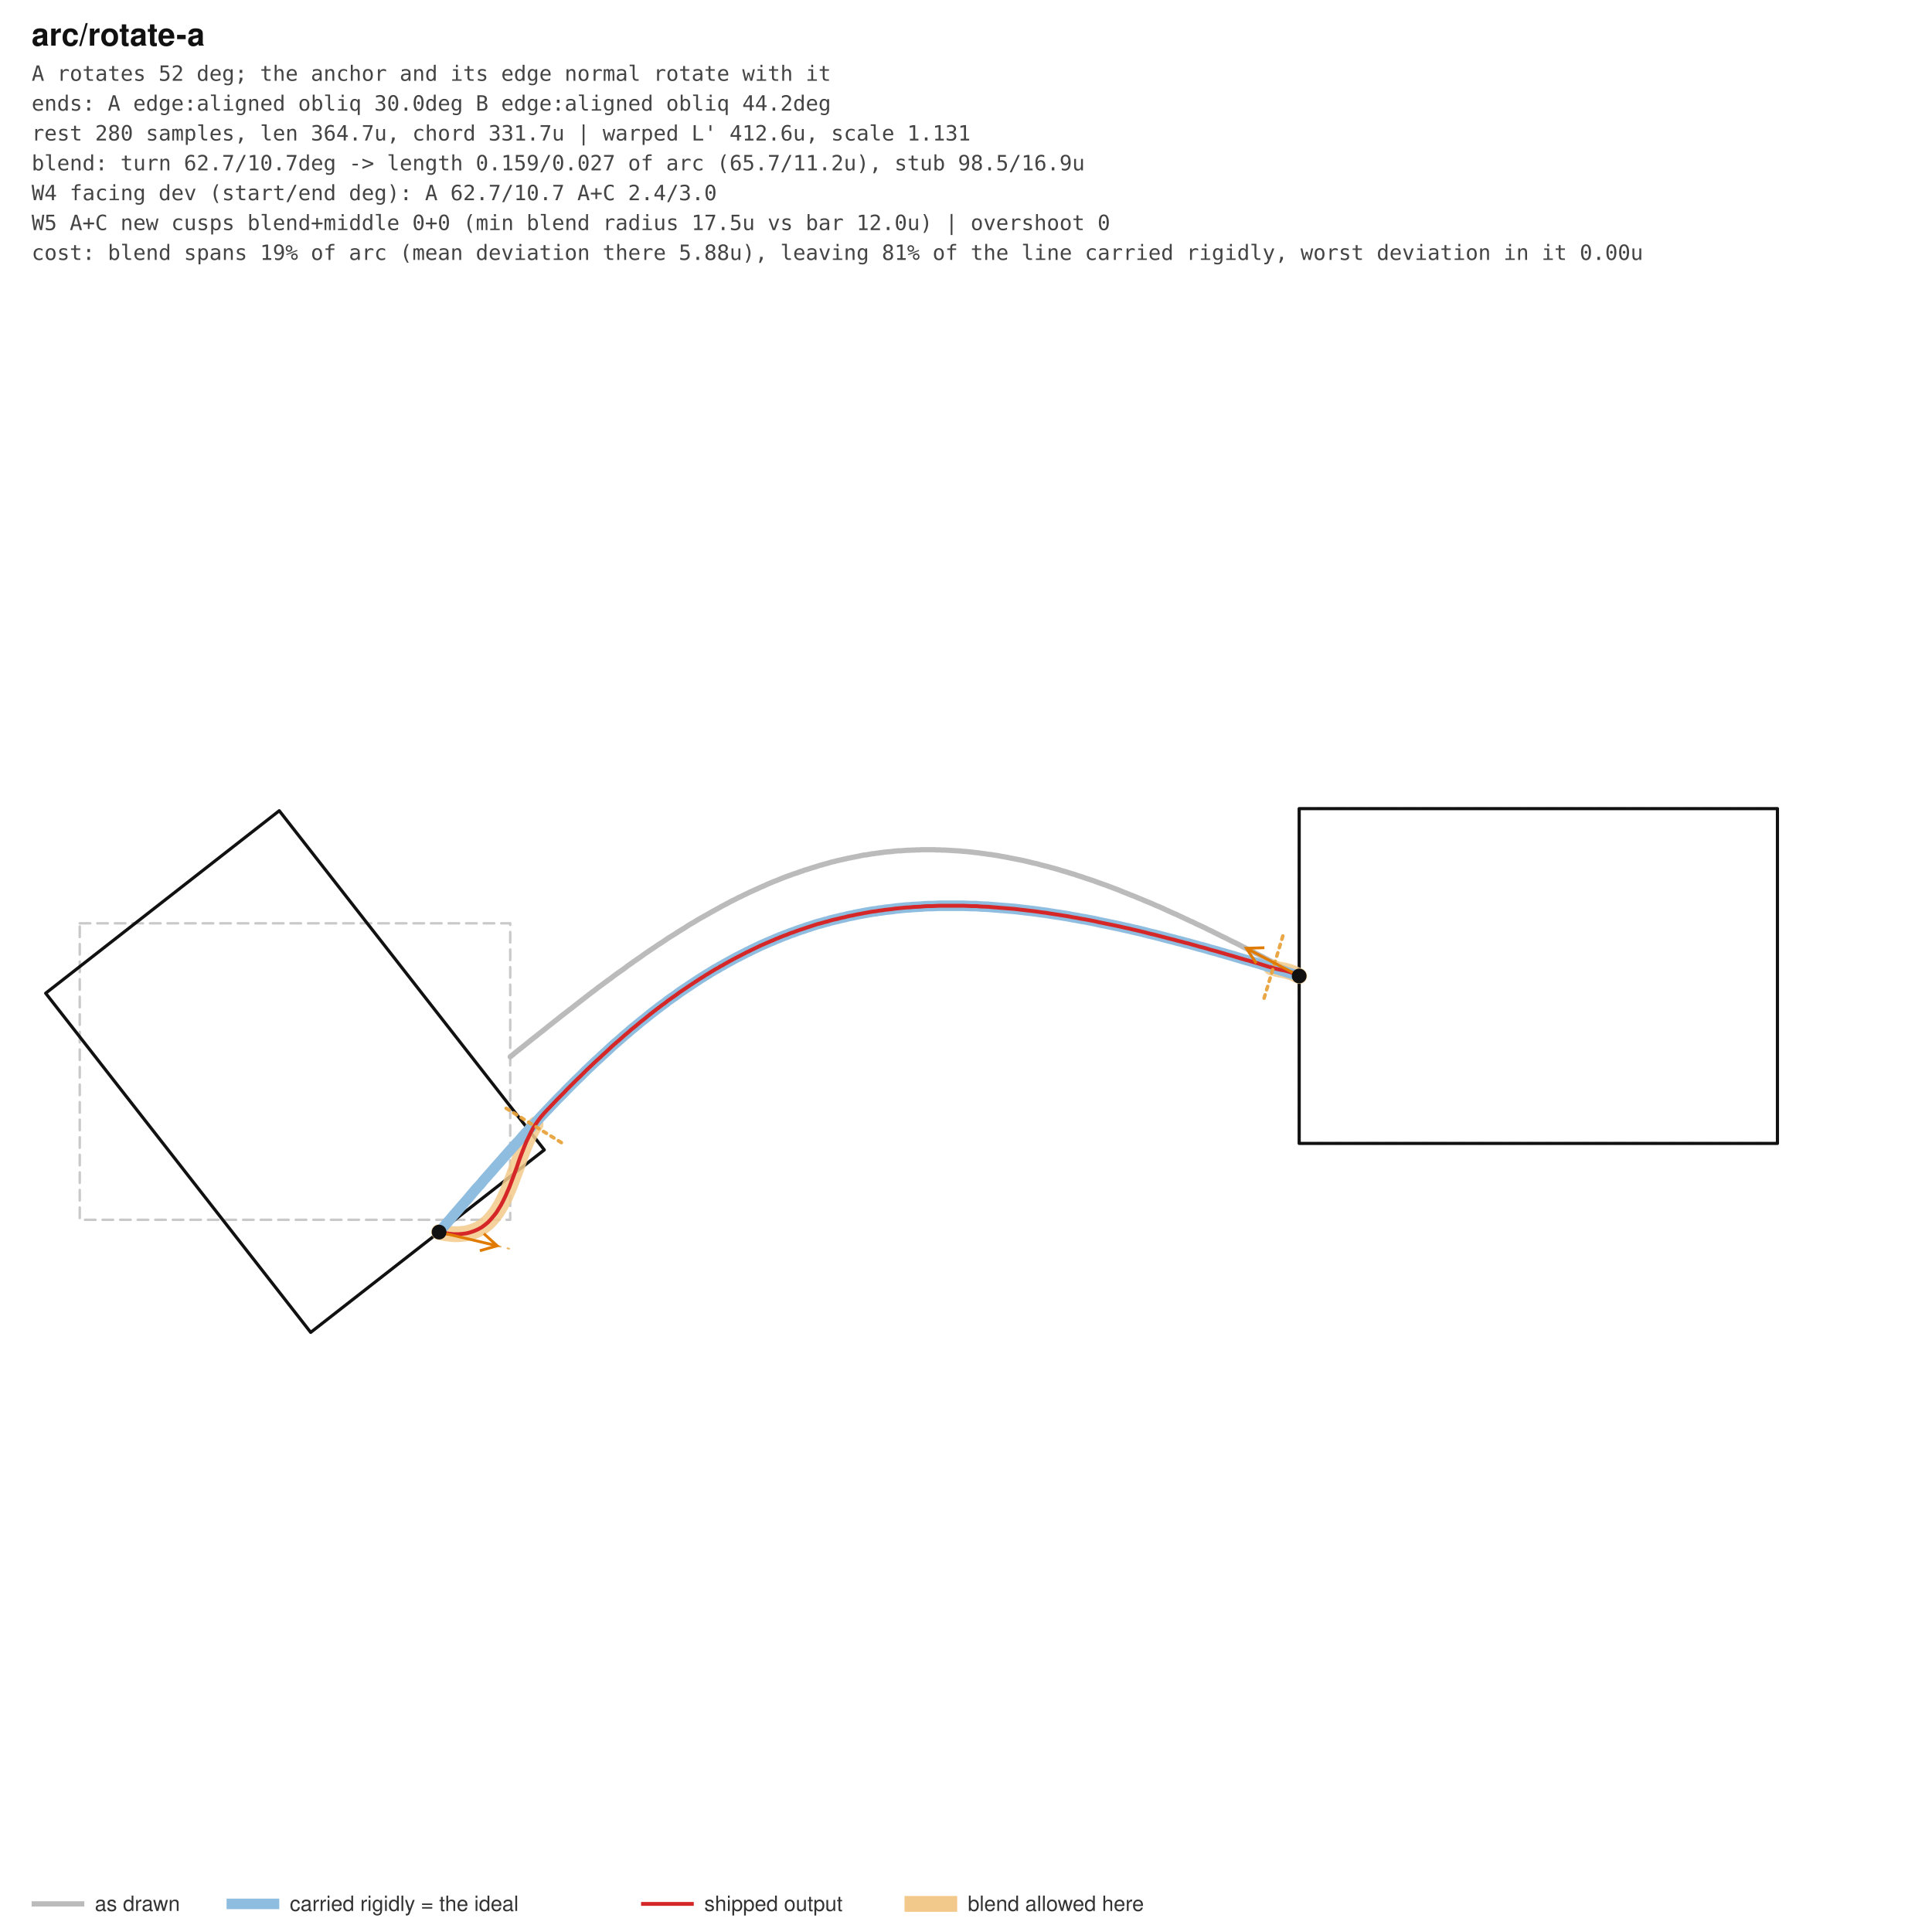
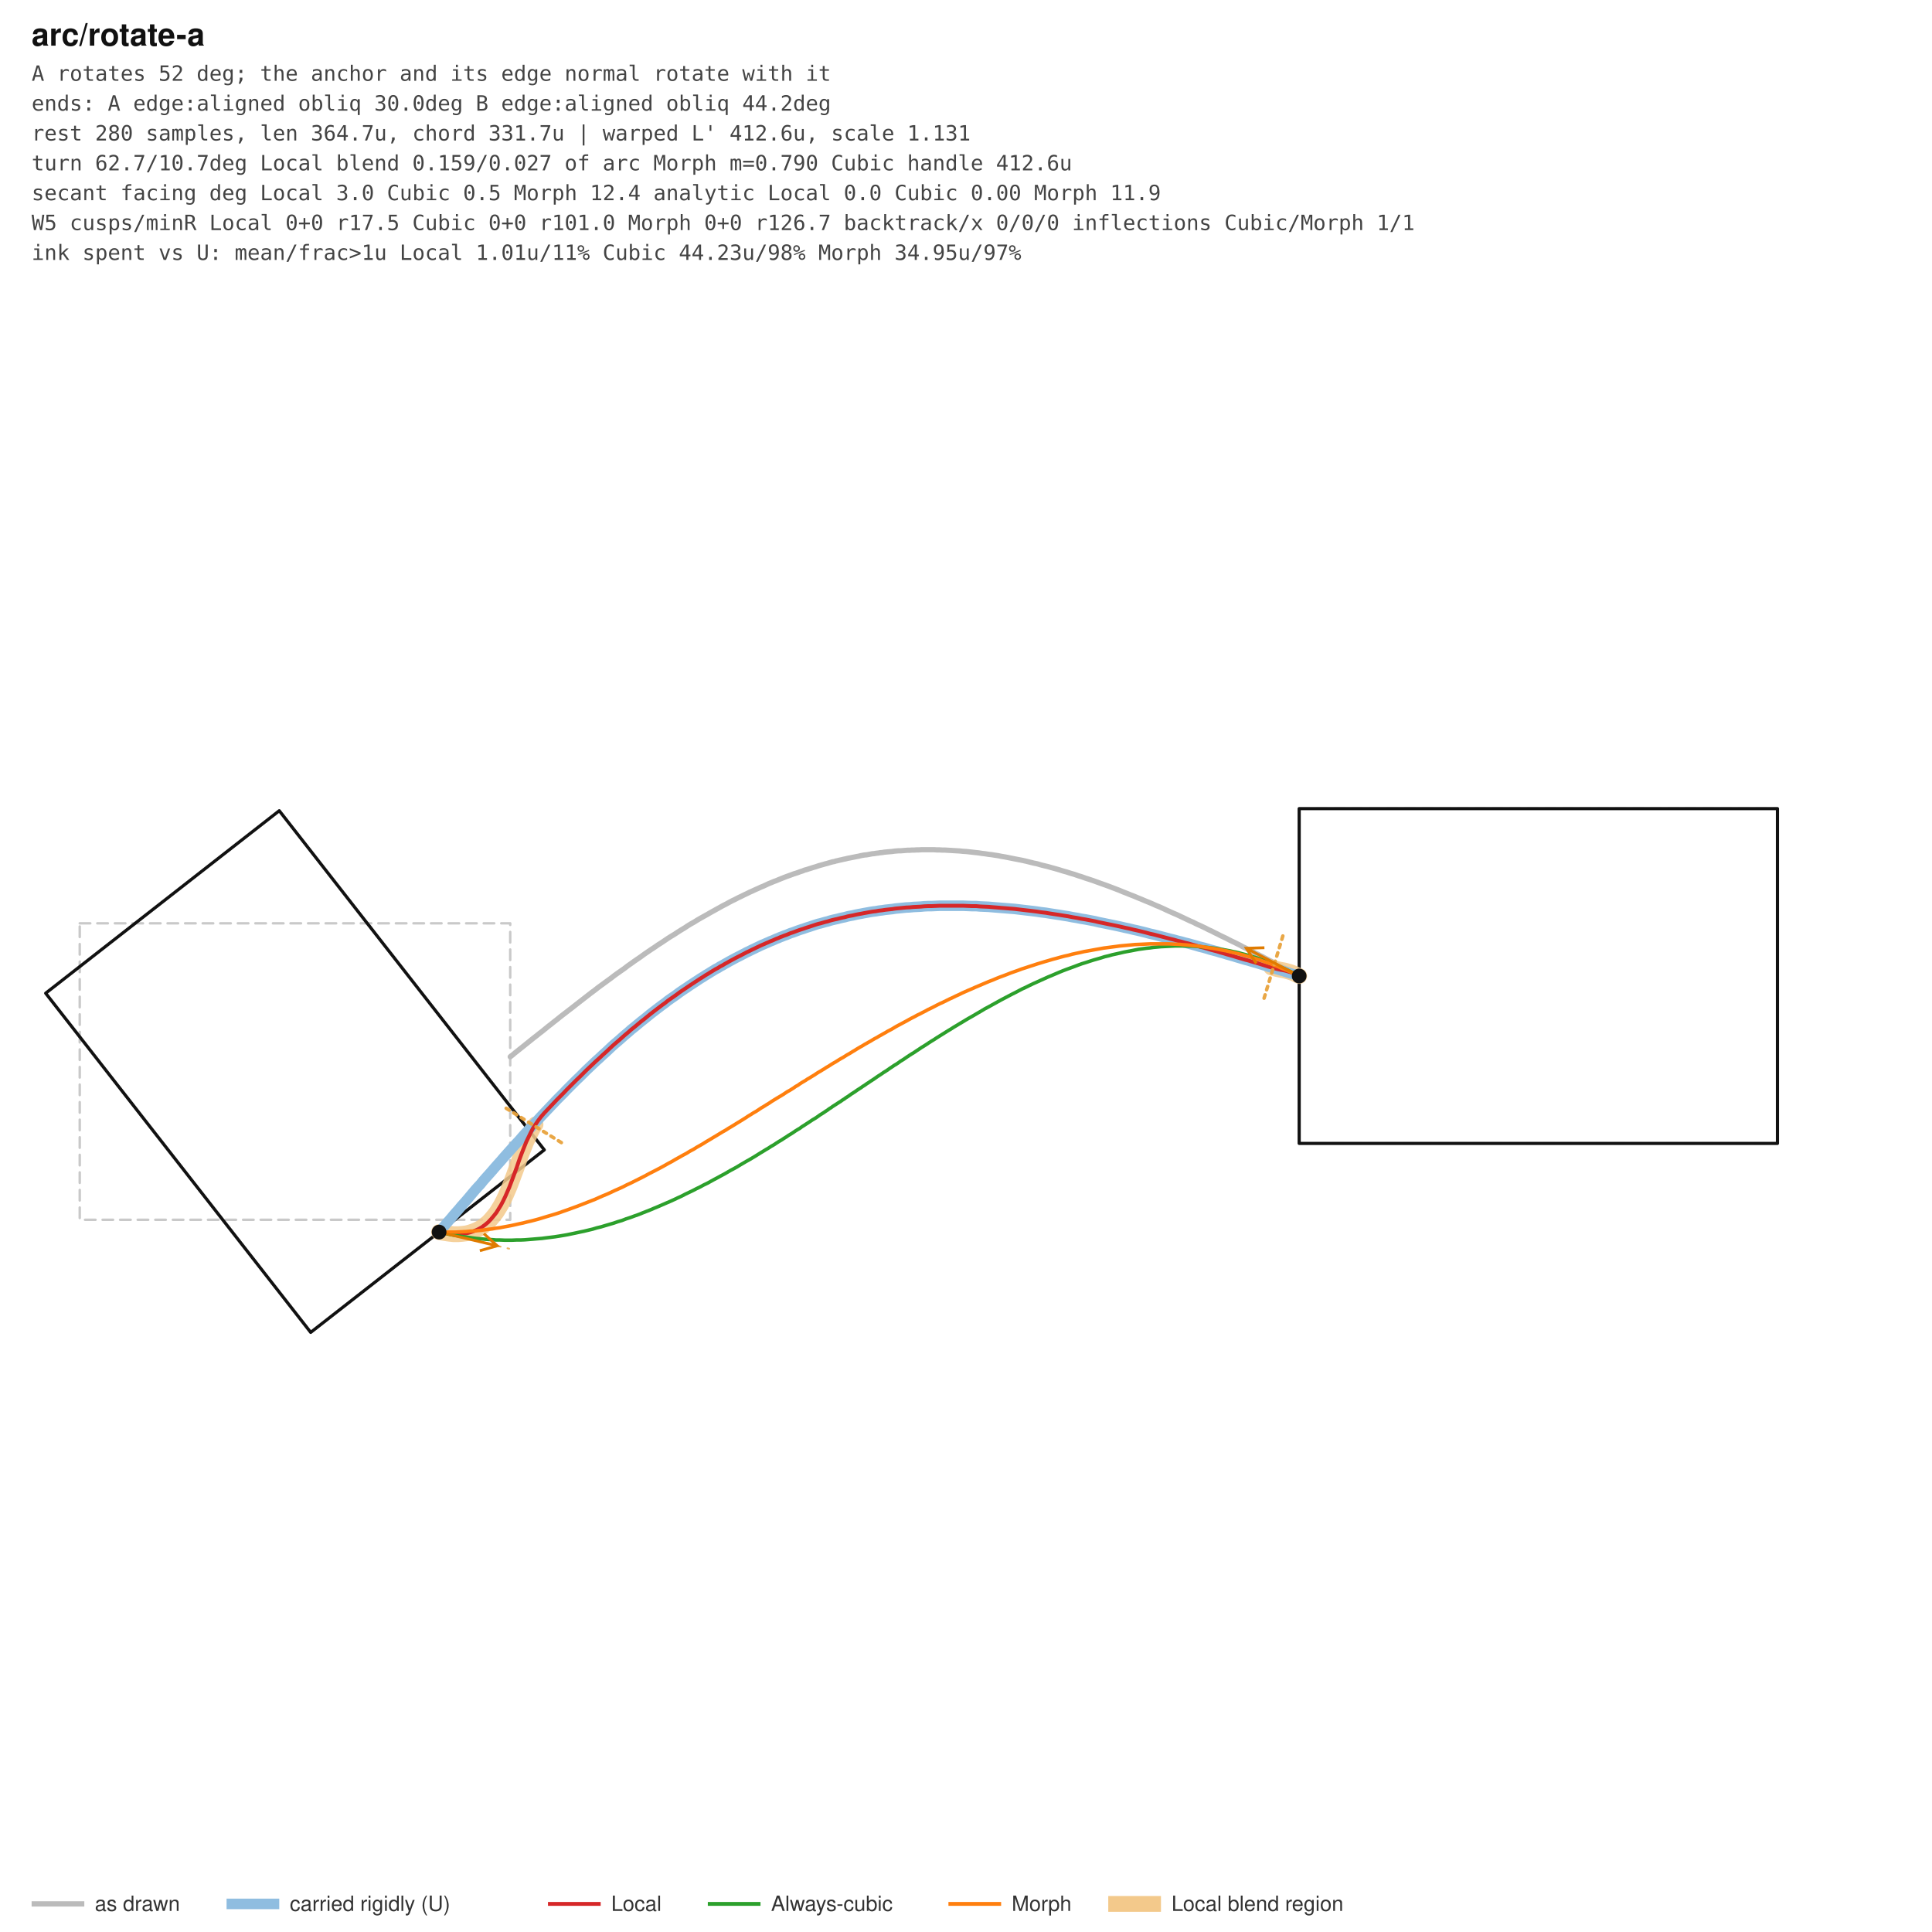
<svg xmlns="http://www.w3.org/2000/svg" width="1100" height="1100" viewBox="0 0 1100 1100">
  <rect x="0" y="0" width="1100" height="1100" fill="#ffffff" />
  <text x="18" y="26" font-family="-apple-system,Helvetica,Arial" font-size="18" font-weight="600" fill="#111">arc/rotate-a</text>
  <text x="18" y="46" font-family="ui-monospace,Menlo,monospace" font-size="12" fill="#444">A rotates 52 deg; the anchor and its edge normal rotate with it</text>
  <text x="18" y="63" font-family="ui-monospace,Menlo,monospace" font-size="12" fill="#444">ends: A edge:aligned obliq 30.0deg   B edge:aligned obliq 44.2deg</text>
  <text x="18" y="80" font-family="ui-monospace,Menlo,monospace" font-size="12" fill="#444">rest 280 samples, len 364.7u, chord 331.7u   |   warped L' 412.6u, scale 1.131</text>
-   <text x="18" y="97" font-family="ui-monospace,Menlo,monospace" font-size="12" fill="#444">blend: turn 62.7/10.7deg -&gt; length 0.159/0.027 of arc (65.7/11.2u), stub 98.5/16.9u</text>
-   <text x="18" y="114" font-family="ui-monospace,Menlo,monospace" font-size="12" fill="#444">W4 facing dev (start/end deg): A 62.7/10.7   A+C 2.4/3.0</text>
-   <text x="18" y="131" font-family="ui-monospace,Menlo,monospace" font-size="12" fill="#444">W5 A+C new cusps blend+middle 0+0 (min blend radius 17.5u vs bar 12.0u)   |   overshoot 0</text>
-   <text x="18" y="148" font-family="ui-monospace,Menlo,monospace" font-size="12" fill="#444">cost: blend spans 19% of arc (mean deviation there 5.88u), leaving 81% of the line carried rigidly, worst deviation in it 0.00u</text>
+   <text x="18" y="97" font-family="ui-monospace,Menlo,monospace" font-size="12" fill="#444">turn 62.7/10.7deg   Local blend 0.159/0.027 of arc   Morph m=0.790   Cubic handle 412.6u</text>
+   <text x="18" y="114" font-family="ui-monospace,Menlo,monospace" font-size="12" fill="#444">secant facing deg  Local 3.0  Cubic 0.5  Morph 12.4   analytic  Local 0.0  Cubic 0.00  Morph 11.9</text>
+   <text x="18" y="131" font-family="ui-monospace,Menlo,monospace" font-size="12" fill="#444">W5 cusps/minR  Local 0+0 r17.5  Cubic 0+0 r101.0  Morph 0+0 r126.7   backtrack/x 0/0/0   inflections Cubic/Morph 1/1</text>
+   <text x="18" y="148" font-family="ui-monospace,Menlo,monospace" font-size="12" fill="#444">ink spent vs U: mean/frac&gt;1u  Local 1.01u/11%  Cubic 44.23u/98%  Morph 34.95u/97%</text>
  <polyline fill="none" stroke="#c9c9c9" stroke-width="1.40" stroke-linejoin="round" stroke-linecap="round" stroke-dasharray="6,4" points="45.4,525.7 290.5,525.7 290.5,694.5 45.4,694.5 45.4,525.7" />
  <polyline fill="none" stroke="#c9c9c9" stroke-width="1.40" stroke-linejoin="round" stroke-linecap="round" stroke-dasharray="6,4" points="739.7,460.4 1012.0,460.4 1012.0,651.0 739.7,651.0 739.7,460.4" />
  <polyline fill="none" stroke="#111111" stroke-width="1.80" stroke-linejoin="round" stroke-linecap="round" points="159.0,461.6 309.9,654.7 176.9,758.6 26.0,565.5 159.0,461.6" />
  <polyline fill="none" stroke="#111111" stroke-width="1.80" stroke-linejoin="round" stroke-linecap="round" points="739.7,460.4 1012.0,460.4 1012.0,651.0 739.7,651.0 739.7,460.4" />
  <polyline fill="none" stroke="#bbbbbb" stroke-width="3.00" stroke-linejoin="round" stroke-linecap="round" points="290.5,601.7 291.9,600.6 293.3,599.4 294.7,598.3 296.2,597.1 297.6,596.0 299.2,594.7 300.7,593.5 302.3,592.2 303.8,591.0 305.5,589.7 307.1,588.4 308.8,587.1 310.4,585.8 312.1,584.4 313.8,583.1 315.4,581.8 317.2,580.4 318.8,579.1 320.6,577.7 322.3,576.4 324.1,575.0 325.8,573.7 327.7,572.2 329.5,570.8 331.3,569.4 333.1,568.0 334.9,566.6 336.7,565.2 338.6,563.8 340.5,562.3 342.4,560.9 344.2,559.6 346.1,558.2 347.9,556.9 349.7,555.5 351.5,554.2 353.5,552.8 355.5,551.4 357.3,550.0 359.3,548.6 361.1,547.3 363.0,546.0 364.9,544.7 366.8,543.3 368.7,542.0 370.6,540.7 372.6,539.4 374.6,538.0 376.5,536.8 378.3,535.6 380.2,534.3 382.1,533.1 384.1,531.9 385.9,530.7 387.8,529.5 389.8,528.3 391.6,527.1 393.4,526.0 395.2,525.0 397.1,523.8 399.0,522.7 400.8,521.7 402.6,520.7 404.5,519.6 406.3,518.6 408.1,517.6 409.9,516.6 411.7,515.6 413.3,514.8 415.1,513.8 416.8,512.9 418.5,512.1 420.2,511.2 421.9,510.4 423.5,509.6 425.2,508.8 426.8,508.0 428.4,507.3 430.1,506.5 431.7,505.8 433.2,505.1 434.7,504.5 436.2,503.8 437.7,503.1 439.2,502.5 440.6,501.9 442.0,501.4 443.4,500.8 444.9,500.2 446.4,499.6 447.7,499.1 449.1,498.6 450.5,498.1 451.8,497.6 453.1,497.2 454.3,496.8 455.6,496.3 456.9,495.9 458.1,495.4 459.3,495.1 460.5,494.7 461.8,494.3 463.0,493.9 464.1,493.6 465.3,493.2 466.5,492.8 467.6,492.5 468.7,492.2 469.7,491.9 470.9,491.6 471.9,491.3 472.9,491.0 474.0,490.7 475.1,490.5 476.0,490.2 477.0,490.0 478.2,489.7 479.2,489.5 480.4,489.2 481.5,489.0 482.6,488.7 483.7,488.5 484.7,488.3 485.7,488.1 486.7,487.9 487.7,487.7 488.8,487.5 490.0,487.2 491.1,487.0 492.2,486.8 493.4,486.7 494.5,486.5 495.6,486.3 496.6,486.1 497.8,486.0 499.0,485.8 500.0,485.7 501.1,485.5 502.3,485.4 503.4,485.2 504.5,485.1 505.6,485.0 506.8,484.9 508.0,484.8 509.3,484.6 510.5,484.5 511.7,484.4 512.9,484.4 514.2,484.3 515.4,484.2 516.7,484.1 518.0,484.1 519.2,484.0 520.5,484.0 521.8,483.9 523.1,483.9 524.6,483.8 526.1,483.8 527.5,483.8 529.0,483.8 530.4,483.8 531.9,483.8 533.4,483.9 535.0,483.9 536.5,484.0 538.0,484.0 539.6,484.1 541.3,484.2 543.0,484.3 544.7,484.4 546.4,484.5 548.2,484.7 550.0,484.8 551.8,485.0 553.6,485.2 555.4,485.4 557.3,485.6 559.1,485.9 560.9,486.1 562.7,486.4 564.5,486.6 566.4,486.9 568.4,487.2 570.3,487.6 572.2,487.9 574.2,488.3 576.2,488.7 578.2,489.1 580.3,489.5 582.3,489.9 584.5,490.4 586.5,490.9 588.5,491.4 590.5,491.8 592.5,492.4 594.5,492.9 596.6,493.4 598.7,494.0 600.9,494.6 603.0,495.2 605.2,495.9 607.4,496.5 609.5,497.2 611.6,497.8 613.9,498.6 615.9,499.2 618.1,500.0 620.3,500.7 622.4,501.4 624.6,502.2 626.8,503.0 628.8,503.7 631.0,504.5 633.1,505.3 635.2,506.1 637.3,506.9 639.4,507.8 641.5,508.6 643.7,509.5 645.8,510.3 647.9,511.2 649.9,512.0 652.0,512.9 654.0,513.7 655.9,514.5 658.1,515.5 660.1,516.3 662.1,517.2 664.0,518.1 666.0,519.0 668.0,519.9 669.9,520.7 671.8,521.6 673.7,522.5 675.6,523.4 677.5,524.3 679.4,525.1 681.1,526.0 682.9,526.8 684.6,527.6 686.3,528.4 688.0,529.3 689.8,530.1 691.5,531.0 693.2,531.8 694.9,532.7 696.6,533.5 698.3,534.3 699.8,535.1 701.4,535.9 702.9,536.6 704.5,537.4 706.1,538.2 707.5,539.0 709.0,539.7 710.5,540.5 712.0,541.2 713.4,541.9 714.7,542.7 716.1,543.3 717.3,544.0 718.8,544.7 720.2,545.5 721.6,546.2 722.9,546.9 724.2,547.5 725.4,548.2 726.7,548.8 727.9,549.5 729.1,550.1 730.2,550.7 731.5,551.3 732.6,551.9 733.9,552.6 735.1,553.3 736.2,553.8 737.3,554.4 738.5,555.0 739.7,555.7" />
  <polyline fill="none" stroke="#e8a33d" stroke-width="1.00" stroke-linejoin="round" stroke-linecap="round" stroke-dasharray="1,4" opacity="0.80" points="250.0,701.5 293.5,711.8" />
  <polyline fill="none" stroke="#e8a33d" stroke-width="1.00" stroke-linejoin="round" stroke-linecap="round" stroke-dasharray="1,4" opacity="0.80" points="739.7,555.7 732.9,552.1" />
  <polyline fill="none" stroke="#f3c98b" stroke-width="9.00" stroke-linejoin="round" stroke-linecap="round" opacity="0.85" points="250.0,701.5 252.9,702.0 255.6,702.4 258.3,702.7 260.9,702.7 263.3,702.5 265.7,702.2 267.9,701.6 270.2,700.8 272.2,699.9 274.2,698.8 276.1,697.4 277.9,695.9 279.5,694.2 281.1,692.3 282.6,690.4 283.9,688.3 285.3,686.0 286.5,683.7 287.7,681.2 288.8,678.7 290.0,675.9 291.0,673.3 292.1,670.4 293.2,667.4 294.2,664.7 295.2,661.7 296.2,658.9 297.3,656.0 298.4,653.2 299.6,650.2 300.9,647.5 302.1,645.0 303.4,642.5 304.9,640.2" />
  <polyline fill="none" stroke="#f3c98b" stroke-width="9.00" stroke-linejoin="round" stroke-linecap="round" opacity="0.85" points="739.7,555.7 737.8,554.8 736.1,554.0 734.7,553.5 733.3,553.1 731.9,552.7 730.5,552.4 729.3,552.2 727.9,551.9 726.6,551.6 725.2,551.2 723.8,550.8" />
  <polyline fill="none" stroke="#8fbde0" stroke-width="6.00" stroke-linejoin="round" stroke-linecap="round" points="250.0,701.5 251.3,699.9 252.7,698.4 254.0,696.8 255.4,695.2 256.8,693.6 258.2,691.9 259.6,690.3 261.2,688.5 262.6,686.8 264.2,685.0 265.7,683.3 267.3,681.4 268.8,679.6 270.4,677.7 272.0,675.9 273.6,674.2 275.2,672.2 276.8,670.4 278.5,668.5 280.1,666.7 281.8,664.7 283.4,662.9 285.2,660.9 286.9,658.9 288.6,657.0 290.3,655.1 292.0,653.2 293.8,651.2 295.6,649.3 297.4,647.2 299.2,645.2 300.9,643.4 302.7,641.5 304.4,639.6 306.2,637.7 307.9,635.8 309.8,633.8 311.7,631.8 313.5,629.9 315.3,628.0 317.1,626.1 318.9,624.3 320.8,622.4 322.6,620.5 324.4,618.7 326.3,616.8 328.2,614.9 330.2,613.0 332.0,611.2 333.7,609.5 335.6,607.7 337.5,605.9 339.4,604.1 341.2,602.5 343.1,600.7 345.0,599.0 346.8,597.3 348.5,595.7 350.3,594.1 352.2,592.5 354.0,590.9 355.8,589.3 357.6,587.8 359.4,586.2 361.3,584.7 363.1,583.2 364.9,581.7 366.7,580.3 368.3,579.0 370.0,577.6 371.8,576.2 373.5,574.9 375.2,573.6 376.9,572.3 378.6,571.1 380.2,569.8 381.9,568.6 383.5,567.5 385.2,566.3 386.8,565.1 388.4,564.0 389.9,563.0 391.4,562.0 393.0,560.9 394.4,560.0 395.9,559.0 397.3,558.1 398.8,557.1 400.3,556.2 401.8,555.2 403.2,554.4 404.6,553.5 406.1,552.6 407.4,551.8 408.8,551.1 410.0,550.3 411.4,549.6 412.7,548.8 414.0,548.1 415.2,547.4 416.5,546.7 417.8,546.0 419.1,545.3 420.3,544.7 421.5,544.1 422.8,543.4 424.0,542.8 425.1,542.2 426.2,541.7 427.4,541.1 428.4,540.6 429.5,540.1 430.7,539.5 431.8,539.0 432.8,538.5 433.9,538.0 435.1,537.5 436.2,537.0 437.4,536.5 438.7,535.9 439.8,535.5 440.9,535.0 442.0,534.5 443.1,534.1 444.2,533.6 445.3,533.2 446.5,532.7 447.7,532.3 448.9,531.8 450.1,531.3 451.4,530.9 452.5,530.5 453.8,530.0 454.9,529.6 456.1,529.2 457.4,528.8 458.5,528.4 459.7,528.0 461.0,527.6 462.2,527.2 463.4,526.8 464.6,526.4 465.9,526.0 467.2,525.7 468.6,525.3 470.0,524.9 471.3,524.6 472.5,524.2 474.0,523.8 475.3,523.5 476.7,523.2 478.2,522.8 479.5,522.5 481.0,522.2 482.4,521.8 483.8,521.5 485.5,521.2 487.2,520.8 488.7,520.5 490.4,520.2 491.9,519.9 493.6,519.6 495.2,519.3 497.1,519.0 498.8,518.8 500.4,518.5 502.2,518.3 504.1,518.0 506.0,517.8 507.9,517.6 509.8,517.3 511.9,517.1 513.9,516.9 515.9,516.7 518.0,516.6 520.1,516.4 522.2,516.3 524.2,516.2 526.3,516.0 528.4,515.9 530.4,515.9 532.6,515.8 534.8,515.7 537.1,515.7 539.2,515.7 541.6,515.7 543.8,515.7 546.2,515.7 548.6,515.7 550.9,515.8 553.4,515.9 555.8,515.9 558.1,516.1 560.4,516.2 562.8,516.3 565.1,516.5 567.6,516.7 570.0,516.9 572.6,517.1 575.0,517.3 577.6,517.5 580.1,517.8 582.6,518.1 585.2,518.4 587.8,518.7 590.2,519.0 592.8,519.4 595.4,519.7 597.8,520.1 600.4,520.5 603.1,520.9 605.5,521.3 608.1,521.7 610.6,522.2 613.1,522.6 615.6,523.1 618.1,523.5 620.7,524.0 623.3,524.5 625.8,525.1 628.3,525.6 630.7,526.1 633.2,526.6 635.6,527.1 637.9,527.6 640.5,528.2 642.9,528.7 645.3,529.3 647.6,529.8 650.1,530.4 652.5,531.0 654.7,531.6 657.0,532.1 659.3,532.7 661.6,533.3 663.9,533.9 666.2,534.5 668.3,535.0 670.4,535.6 672.5,536.1 674.6,536.7 676.7,537.2 678.8,537.8 681.0,538.4 683.0,539.0 685.1,539.5 687.2,540.1 689.1,540.7 691.0,541.2 692.9,541.7 694.8,542.3 696.7,542.8 698.6,543.4 700.4,543.9 702.2,544.4 704.1,545.0 705.8,545.5 707.5,546.0 709.2,546.5 710.8,546.9 712.4,547.4 714.1,547.9 715.9,548.4 717.5,548.9 719.1,549.4 720.7,549.9 722.3,550.4 723.8,550.8 725.2,551.3 726.7,551.7 728.1,552.1 729.7,552.6 731.1,553.0 732.6,553.5 734.1,554.0 735.5,554.4 736.8,554.8 738.2,555.2 739.7,555.7" />
  <polyline fill="none" stroke="#d62728" stroke-width="2.20" stroke-linejoin="round" stroke-linecap="round" points="250.0,701.5 252.9,702.0 255.6,702.4 258.3,702.7 260.9,702.7 263.3,702.5 265.7,702.2 267.9,701.6 270.2,700.8 272.2,699.9 274.2,698.8 276.1,697.4 277.9,695.9 279.5,694.2 281.1,692.3 282.6,690.4 283.9,688.3 285.3,686.0 286.5,683.7 287.7,681.2 288.8,678.7 290.0,675.9 291.0,673.3 292.1,670.4 293.2,667.4 294.2,664.7 295.2,661.7 296.2,658.9 297.3,656.0 298.4,653.2 299.6,650.2 300.9,647.5 302.1,645.0 303.4,642.5 304.9,640.2 306.4,638.0 308.0,635.9 309.8,633.8 311.7,631.8 313.5,629.9 315.3,628.0 317.1,626.1 318.9,624.3 320.8,622.4 322.6,620.5 324.4,618.7 326.3,616.8 328.2,614.9 330.2,613.0 332.0,611.2 333.7,609.5 335.6,607.7 337.5,605.9 339.4,604.1 341.2,602.5 343.1,600.7 345.0,599.0 346.8,597.3 348.5,595.7 350.3,594.1 352.2,592.5 354.0,590.9 355.8,589.3 357.6,587.8 359.4,586.2 361.3,584.7 363.1,583.2 364.9,581.7 366.7,580.3 368.3,579.0 370.0,577.6 371.8,576.2 373.5,574.9 375.2,573.6 376.9,572.3 378.6,571.1 380.2,569.8 381.9,568.6 383.5,567.5 385.2,566.3 386.8,565.1 388.4,564.0 389.9,563.0 391.4,562.0 393.0,560.9 394.4,560.0 395.9,559.0 397.3,558.1 398.8,557.1 400.3,556.2 401.8,555.2 403.2,554.4 404.6,553.5 406.1,552.6 407.4,551.8 408.8,551.1 410.0,550.3 411.4,549.6 412.7,548.8 414.0,548.1 415.2,547.4 416.5,546.7 417.8,546.0 419.1,545.3 420.3,544.7 421.5,544.1 422.8,543.4 424.0,542.8 425.1,542.2 426.2,541.7 427.4,541.1 428.4,540.6 429.5,540.1 430.7,539.5 431.8,539.0 432.8,538.5 433.9,538.0 435.1,537.5 436.2,537.0 437.4,536.5 438.7,535.9 439.8,535.5 440.9,535.0 442.0,534.5 443.1,534.1 444.2,533.6 445.3,533.2 446.5,532.7 447.7,532.3 448.9,531.8 450.1,531.3 451.4,530.9 452.5,530.5 453.8,530.0 454.9,529.6 456.1,529.2 457.4,528.8 458.5,528.4 459.7,528.0 461.0,527.6 462.2,527.2 463.4,526.8 464.6,526.4 465.9,526.0 467.2,525.7 468.6,525.3 470.0,524.9 471.3,524.6 472.5,524.2 474.0,523.8 475.3,523.5 476.7,523.2 478.2,522.8 479.5,522.5 481.0,522.2 482.4,521.8 483.8,521.5 485.5,521.2 487.2,520.8 488.7,520.5 490.4,520.2 491.9,519.9 493.6,519.6 495.2,519.3 497.1,519.0 498.8,518.8 500.4,518.5 502.2,518.3 504.1,518.0 506.0,517.8 507.9,517.6 509.8,517.3 511.9,517.1 513.9,516.9 515.9,516.7 518.0,516.6 520.1,516.4 522.2,516.3 524.2,516.2 526.3,516.0 528.4,515.9 530.4,515.9 532.6,515.8 534.8,515.7 537.1,515.7 539.2,515.7 541.6,515.7 543.8,515.7 546.2,515.7 548.6,515.7 550.9,515.8 553.4,515.9 555.8,515.9 558.1,516.1 560.4,516.2 562.8,516.3 565.1,516.5 567.6,516.7 570.0,516.9 572.6,517.1 575.0,517.3 577.6,517.5 580.1,517.8 582.6,518.1 585.2,518.4 587.8,518.7 590.2,519.0 592.8,519.4 595.4,519.7 597.8,520.1 600.4,520.5 603.1,520.9 605.5,521.3 608.1,521.7 610.6,522.2 613.1,522.6 615.6,523.1 618.1,523.5 620.7,524.0 623.3,524.5 625.8,525.1 628.3,525.6 630.7,526.1 633.2,526.6 635.6,527.1 637.9,527.6 640.5,528.2 642.9,528.7 645.3,529.3 647.6,529.8 650.1,530.4 652.5,531.0 654.7,531.6 657.0,532.1 659.3,532.7 661.6,533.3 663.9,533.9 666.2,534.5 668.3,535.0 670.4,535.6 672.5,536.1 674.6,536.7 676.7,537.2 678.8,537.8 681.0,538.4 683.0,539.0 685.1,539.5 687.2,540.1 689.1,540.7 691.0,541.2 692.9,541.7 694.8,542.3 696.7,542.8 698.6,543.4 700.4,543.9 702.2,544.4 704.1,545.0 705.8,545.5 707.5,546.0 709.2,546.5 710.8,546.9 712.4,547.4 714.1,547.9 715.9,548.4 717.5,548.9 719.1,549.4 720.7,549.9 722.3,550.4 723.8,550.8 725.2,551.2 726.6,551.6 727.9,551.9 729.3,552.2 730.5,552.4 731.9,552.7 733.3,553.1 734.7,553.5 736.1,554.0 737.8,554.8 739.7,555.7" />
+   <polyline fill="none" stroke="#2ca02c" stroke-width="2.00" stroke-linejoin="round" stroke-linecap="round" points="250.0,701.5 252.0,701.9 254.0,702.3 256.0,702.8 258.1,703.2 260.1,703.5 262.2,703.9 264.3,704.2 266.6,704.5 268.7,704.8 271.0,705.1 273.2,705.3 275.5,705.5 277.8,705.7 280.1,705.8 282.4,706.0 284.6,706.0 287.1,706.1 289.3,706.1 291.7,706.1 294.0,706.0 296.4,706.0 298.7,705.9 301.2,705.7 303.7,705.5 306.0,705.3 308.5,705.1 310.8,704.8 313.3,704.5 315.7,704.2 318.3,703.8 320.7,703.4 323.0,703.0 325.4,702.5 327.8,702.0 330.1,701.5 332.5,701.0 335.0,700.4 337.5,699.8 339.8,699.1 342.3,698.5 344.6,697.8 347.0,697.1 349.4,696.4 351.7,695.6 354.1,694.9 356.4,694.0 358.9,693.2 361.3,692.3 363.6,691.5 365.8,690.6 368.1,689.7 370.4,688.8 372.7,687.8 374.9,686.9 377.2,685.9 379.5,684.9 381.6,684.0 383.8,683.0 385.9,682.0 388.1,681.0 390.2,679.9 392.3,678.9 394.4,677.9 396.5,676.8 398.6,675.8 400.6,674.7 402.7,673.7 404.7,672.6 406.5,671.6 408.4,670.6 410.4,669.5 412.3,668.5 414.2,667.4 415.9,666.4 417.8,665.4 419.6,664.4 421.4,663.3 423.1,662.3 424.8,661.3 426.6,660.3 428.3,659.3 429.8,658.4 431.4,657.4 433.0,656.4 434.5,655.5 436.1,654.5 437.5,653.7 439.0,652.7 440.6,651.8 442.1,650.8 443.5,649.9 444.9,649.1 446.4,648.1 447.7,647.3 449.0,646.4 450.2,645.7 451.6,644.8 452.9,643.9 454.2,643.1 455.4,642.4 456.6,641.5 457.9,640.7 459.1,639.9 460.2,639.2 461.4,638.4 462.6,637.6 463.8,636.9 464.9,636.2 465.9,635.5 467.0,634.7 468.0,634.1 469.1,633.4 470.1,632.7 471.2,632.0 472.1,631.3 473.1,630.7 474.2,629.9 475.3,629.2 476.4,628.5 477.6,627.7 478.6,627.1 479.7,626.3 480.7,625.7 481.6,625.0 482.6,624.4 483.6,623.7 484.7,622.9 485.8,622.2 486.9,621.5 488.0,620.7 489.1,620.0 490.2,619.3 491.3,618.5 492.3,617.9 493.4,617.1 494.5,616.4 495.5,615.7 496.6,615.0 497.8,614.2 498.8,613.5 499.8,612.8 500.9,612.1 502.1,611.3 503.1,610.6 504.4,609.8 505.6,609.0 506.7,608.2 507.8,607.5 509.1,606.6 510.3,605.9 511.5,605.1 512.7,604.2 513.9,603.5 515.1,602.7 516.4,601.8 517.6,601.0 519.0,600.1 520.5,599.2 521.8,598.3 523.2,597.4 524.5,596.5 526.0,595.6 527.4,594.7 528.9,593.7 530.3,592.8 531.8,591.9 533.3,590.9 534.9,589.9 536.5,588.9 538.1,587.9 539.7,586.9 541.4,585.9 543.1,584.8 544.8,583.8 546.6,582.7 548.3,581.7 550.1,580.6 551.8,579.6 553.6,578.6 555.3,577.6 557.0,576.6 558.9,575.5 560.7,574.4 562.6,573.4 564.4,572.4 566.4,571.3 568.2,570.3 570.2,569.2 572.3,568.1 574.2,567.1 576.3,566.0 578.3,565.0 580.2,564.0 582.1,563.0 584.1,562.1 586.1,561.1 588.2,560.1 590.2,559.2 592.4,558.2 594.4,557.3 596.6,556.3 598.8,555.4 600.9,554.5 603.0,553.6 605.2,552.7 607.3,551.9 609.5,551.1 611.7,550.3 613.8,549.5 616.0,548.7 618.3,548.0 620.4,547.3 622.6,546.6 624.7,546.0 626.8,545.4 629.0,544.7 631.2,544.2 633.3,543.6 635.6,543.1 637.8,542.6 639.9,542.1 642.0,541.7 644.2,541.3 646.2,540.9 648.3,540.5 650.5,540.2 652.6,539.9 654.7,539.7 656.7,539.4 658.9,539.2 661.0,539.0 663.0,538.9 665.0,538.8 667.0,538.7 669.0,538.6 671.1,538.6 673.1,538.6 675.0,538.6 676.9,538.7 678.7,538.7 680.6,538.8 682.5,538.9 684.3,539.1 686.3,539.3 688.1,539.5 689.9,539.7 691.8,539.9 693.6,540.2 695.2,540.5 697.0,540.8 698.7,541.1 700.4,541.4 702.1,541.8 703.7,542.1 705.4,542.5 707.1,543.0 708.7,543.4 710.2,543.8 711.7,544.2 713.2,544.7 714.6,545.1 716.2,545.6 717.8,546.2 719.3,546.7 720.8,547.2 722.2,547.8 723.7,548.3 725.0,548.9 726.4,549.4 727.7,550.0 729.0,550.5 730.4,551.2 731.7,551.7 733.1,552.4 734.6,553.1 735.8,553.7 737.0,554.3 738.3,554.9 739.7,555.7" />
+   <polyline fill="none" stroke="#ff7f0e" stroke-width="2.00" stroke-linejoin="round" stroke-linecap="round" points="250.0,701.5 251.9,701.5 253.7,701.5 255.6,701.5 257.5,701.5 259.4,701.5 261.4,701.4 263.3,701.3 265.4,701.2 267.4,701.0 269.6,700.9 271.6,700.7 273.8,700.5 275.9,700.2 278.1,699.9 280.2,699.7 282.3,699.3 284.6,699.0 286.7,698.6 288.9,698.2 291.0,697.8 293.3,697.3 295.5,696.8 297.9,696.3 300.2,695.7 302.4,695.2 304.7,694.6 306.9,694.0 309.2,693.3 311.5,692.6 313.9,691.9 316.2,691.2 318.4,690.5 320.6,689.7 322.9,688.9 325.1,688.1 327.3,687.3 329.7,686.4 332.0,685.5 334.3,684.6 336.6,683.7 338.9,682.8 341.1,681.8 343.4,680.8 345.6,679.9 347.8,678.9 350.1,677.8 352.4,676.8 354.8,675.7 356.9,674.6 359.1,673.6 361.3,672.5 363.5,671.4 365.7,670.3 367.8,669.2 370.0,668.0 372.2,666.9 374.3,665.8 376.4,664.7 378.4,663.6 380.5,662.4 382.6,661.3 384.6,660.1 386.6,659.0 388.7,657.8 390.8,656.7 392.7,655.5 394.8,654.4 396.7,653.2 398.5,652.2 400.4,651.1 402.3,649.9 404.2,648.8 406.0,647.7 407.7,646.7 409.5,645.6 411.3,644.5 413.1,643.5 414.8,642.4 416.5,641.4 418.3,640.3 419.9,639.3 421.4,638.4 423.0,637.4 424.6,636.4 426.1,635.4 427.6,634.5 429.0,633.6 430.6,632.7 432.1,631.7 433.6,630.7 435.0,629.9 436.4,629.0 437.9,628.1 439.2,627.2 440.5,626.4 441.8,625.6 443.1,624.8 444.5,624.0 445.8,623.2 447.0,622.4 448.2,621.6 449.5,620.9 450.8,620.1 451.9,619.4 453.0,618.6 454.3,617.9 455.4,617.1 456.5,616.4 457.5,615.8 458.7,615.1 459.7,614.4 460.8,613.8 461.9,613.1 462.9,612.5 463.9,611.9 464.9,611.2 466.0,610.5 467.1,609.9 468.2,609.2 469.4,608.5 470.4,607.8 471.5,607.2 472.6,606.5 473.5,605.9 474.5,605.3 475.6,604.7 476.7,604.0 477.8,603.3 479.0,602.6 480.1,602.0 481.2,601.3 482.3,600.6 483.4,600.0 484.4,599.4 485.5,598.7 486.7,598.0 487.8,597.3 488.8,596.7 490.0,596.0 491.1,595.4 492.2,594.7 493.3,594.1 494.5,593.4 495.6,592.8 496.9,592.0 498.1,591.3 499.3,590.7 500.4,590.0 501.7,589.3 502.9,588.6 504.2,587.9 505.5,587.1 506.7,586.5 508.0,585.8 509.3,585.0 510.5,584.3 512.0,583.5 513.5,582.7 514.8,582.0 516.3,581.2 517.7,580.4 519.2,579.6 520.6,578.9 522.2,578.0 523.7,577.3 525.2,576.5 526.8,575.7 528.4,574.8 530.1,574.0 531.7,573.2 533.4,572.3 535.2,571.4 537.0,570.6 538.8,569.7 540.6,568.8 542.4,568.0 544.2,567.1 546.0,566.3 547.8,565.4 549.6,564.6 551.4,563.8 553.3,563.0 555.3,562.1 557.2,561.3 559.1,560.5 561.2,559.6 563.1,558.8 565.2,558.0 567.3,557.1 569.3,556.3 571.5,555.5 573.6,554.7 575.6,553.9 577.6,553.2 579.6,552.5 581.7,551.7 583.9,551.0 586.0,550.3 588.2,549.6 590.3,548.9 592.6,548.2 594.9,547.5 597.0,546.9 599.3,546.2 601.6,545.6 603.7,545.0 606.0,544.4 608.3,543.9 610.4,543.3 612.7,542.8 615.1,542.3 617.2,541.8 619.5,541.4 621.7,541.0 623.9,540.6 626.2,540.2 628.4,539.8 630.7,539.5 633.0,539.2 635.3,538.9 637.5,538.6 639.6,538.4 641.8,538.2 644.0,538.0 646.1,537.8 648.4,537.7 650.6,537.6 652.7,537.5 654.8,537.4 657.0,537.4 659.2,537.4 661.3,537.4 663.4,537.4 665.4,537.4 667.5,537.5 669.6,537.6 671.7,537.7 673.6,537.9 675.5,538.0 677.4,538.2 679.3,538.4 681.3,538.6 683.2,538.8 685.1,539.1 687.0,539.4 688.9,539.7 690.8,540.0 692.6,540.3 694.3,540.6 696.1,541.0 697.9,541.3 699.6,541.7 701.4,542.1 703.0,542.5 704.7,542.9 706.5,543.4 708.1,543.8 709.6,544.3 711.2,544.7 712.7,545.2 714.2,545.6 715.8,546.1 717.4,546.6 719.0,547.2 720.4,547.7 721.9,548.2 723.4,548.7 724.8,549.3 726.1,549.8 727.5,550.3 728.8,550.9 730.3,551.5 731.6,552.0 733.0,552.6 734.5,553.2 735.7,553.8 737.0,554.4 738.3,555.0 739.7,555.7" />
  <polyline fill="none" stroke="#e8a33d" stroke-width="2.00" stroke-linejoin="round" stroke-linecap="round" stroke-dasharray="2,3" opacity="0.95" points="288.2,631.0 320.5,651.1" />
  <polyline fill="none" stroke="#e8a33d" stroke-width="2.00" stroke-linejoin="round" stroke-linecap="round" stroke-dasharray="2,3" opacity="0.95" points="730.4,532.9 719.4,569.4" />
  <path d="M 250.0 701.5 L 283.1 709.3 M 273.2 712.1 L 283.1 709.3 L 275.5 702.4" fill="none" stroke="#e07b00" stroke-width="1.6" />
  <path d="M 739.7 555.7 L 709.6 539.9 M 719.9 539.6 L 709.6 539.9 L 715.3 548.5" fill="none" stroke="#e07b00" stroke-width="1.6" />
  <circle cx="250.0" cy="701.5" r="4.20" fill="#111111" />
  <circle cx="739.7" cy="555.7" r="4.20" fill="#111111" />
  <line x1="18" y1="1084" x2="48" y2="1084" stroke="#bbbbbb" stroke-width="3.00" />
  <text x="54" y="1088" font-family="-apple-system,Helvetica,Arial" font-size="12" fill="#333">as drawn</text>
  <line x1="129" y1="1084" x2="159" y2="1084" stroke="#8fbde0" stroke-width="6.00" />
-   <text x="165" y="1088" font-family="-apple-system,Helvetica,Arial" font-size="12" fill="#333">carried rigidly = the ideal</text>
-   <line x1="365" y1="1084" x2="395" y2="1084" stroke="#d62728" stroke-width="2.20" />
-   <text x="401" y="1088" font-family="-apple-system,Helvetica,Arial" font-size="12" fill="#333">shipped output</text>
-   <line x1="515" y1="1084" x2="545" y2="1084" stroke="#f3c98b" stroke-width="9.00" />
-   <text x="551" y="1088" font-family="-apple-system,Helvetica,Arial" font-size="12" fill="#333">blend allowed here</text>
+   <text x="165" y="1088" font-family="-apple-system,Helvetica,Arial" font-size="12" fill="#333">carried rigidly (U)</text>
+   <line x1="312" y1="1084" x2="342" y2="1084" stroke="#d62728" stroke-width="2.20" />
+   <text x="348" y="1088" font-family="-apple-system,Helvetica,Arial" font-size="12" fill="#333">Local</text>
+   <line x1="403" y1="1084" x2="433" y2="1084" stroke="#2ca02c" stroke-width="2.20" />
+   <text x="439" y="1088" font-family="-apple-system,Helvetica,Arial" font-size="12" fill="#333">Always-cubic</text>
+   <line x1="540" y1="1084" x2="570" y2="1084" stroke="#ff7f0e" stroke-width="2.20" />
+   <text x="576" y="1088" font-family="-apple-system,Helvetica,Arial" font-size="12" fill="#333">Morph</text>
+   <line x1="631" y1="1084" x2="661" y2="1084" stroke="#f3c98b" stroke-width="9.00" />
+   <text x="667" y="1088" font-family="-apple-system,Helvetica,Arial" font-size="12" fill="#333">Local blend region</text>
</svg>
